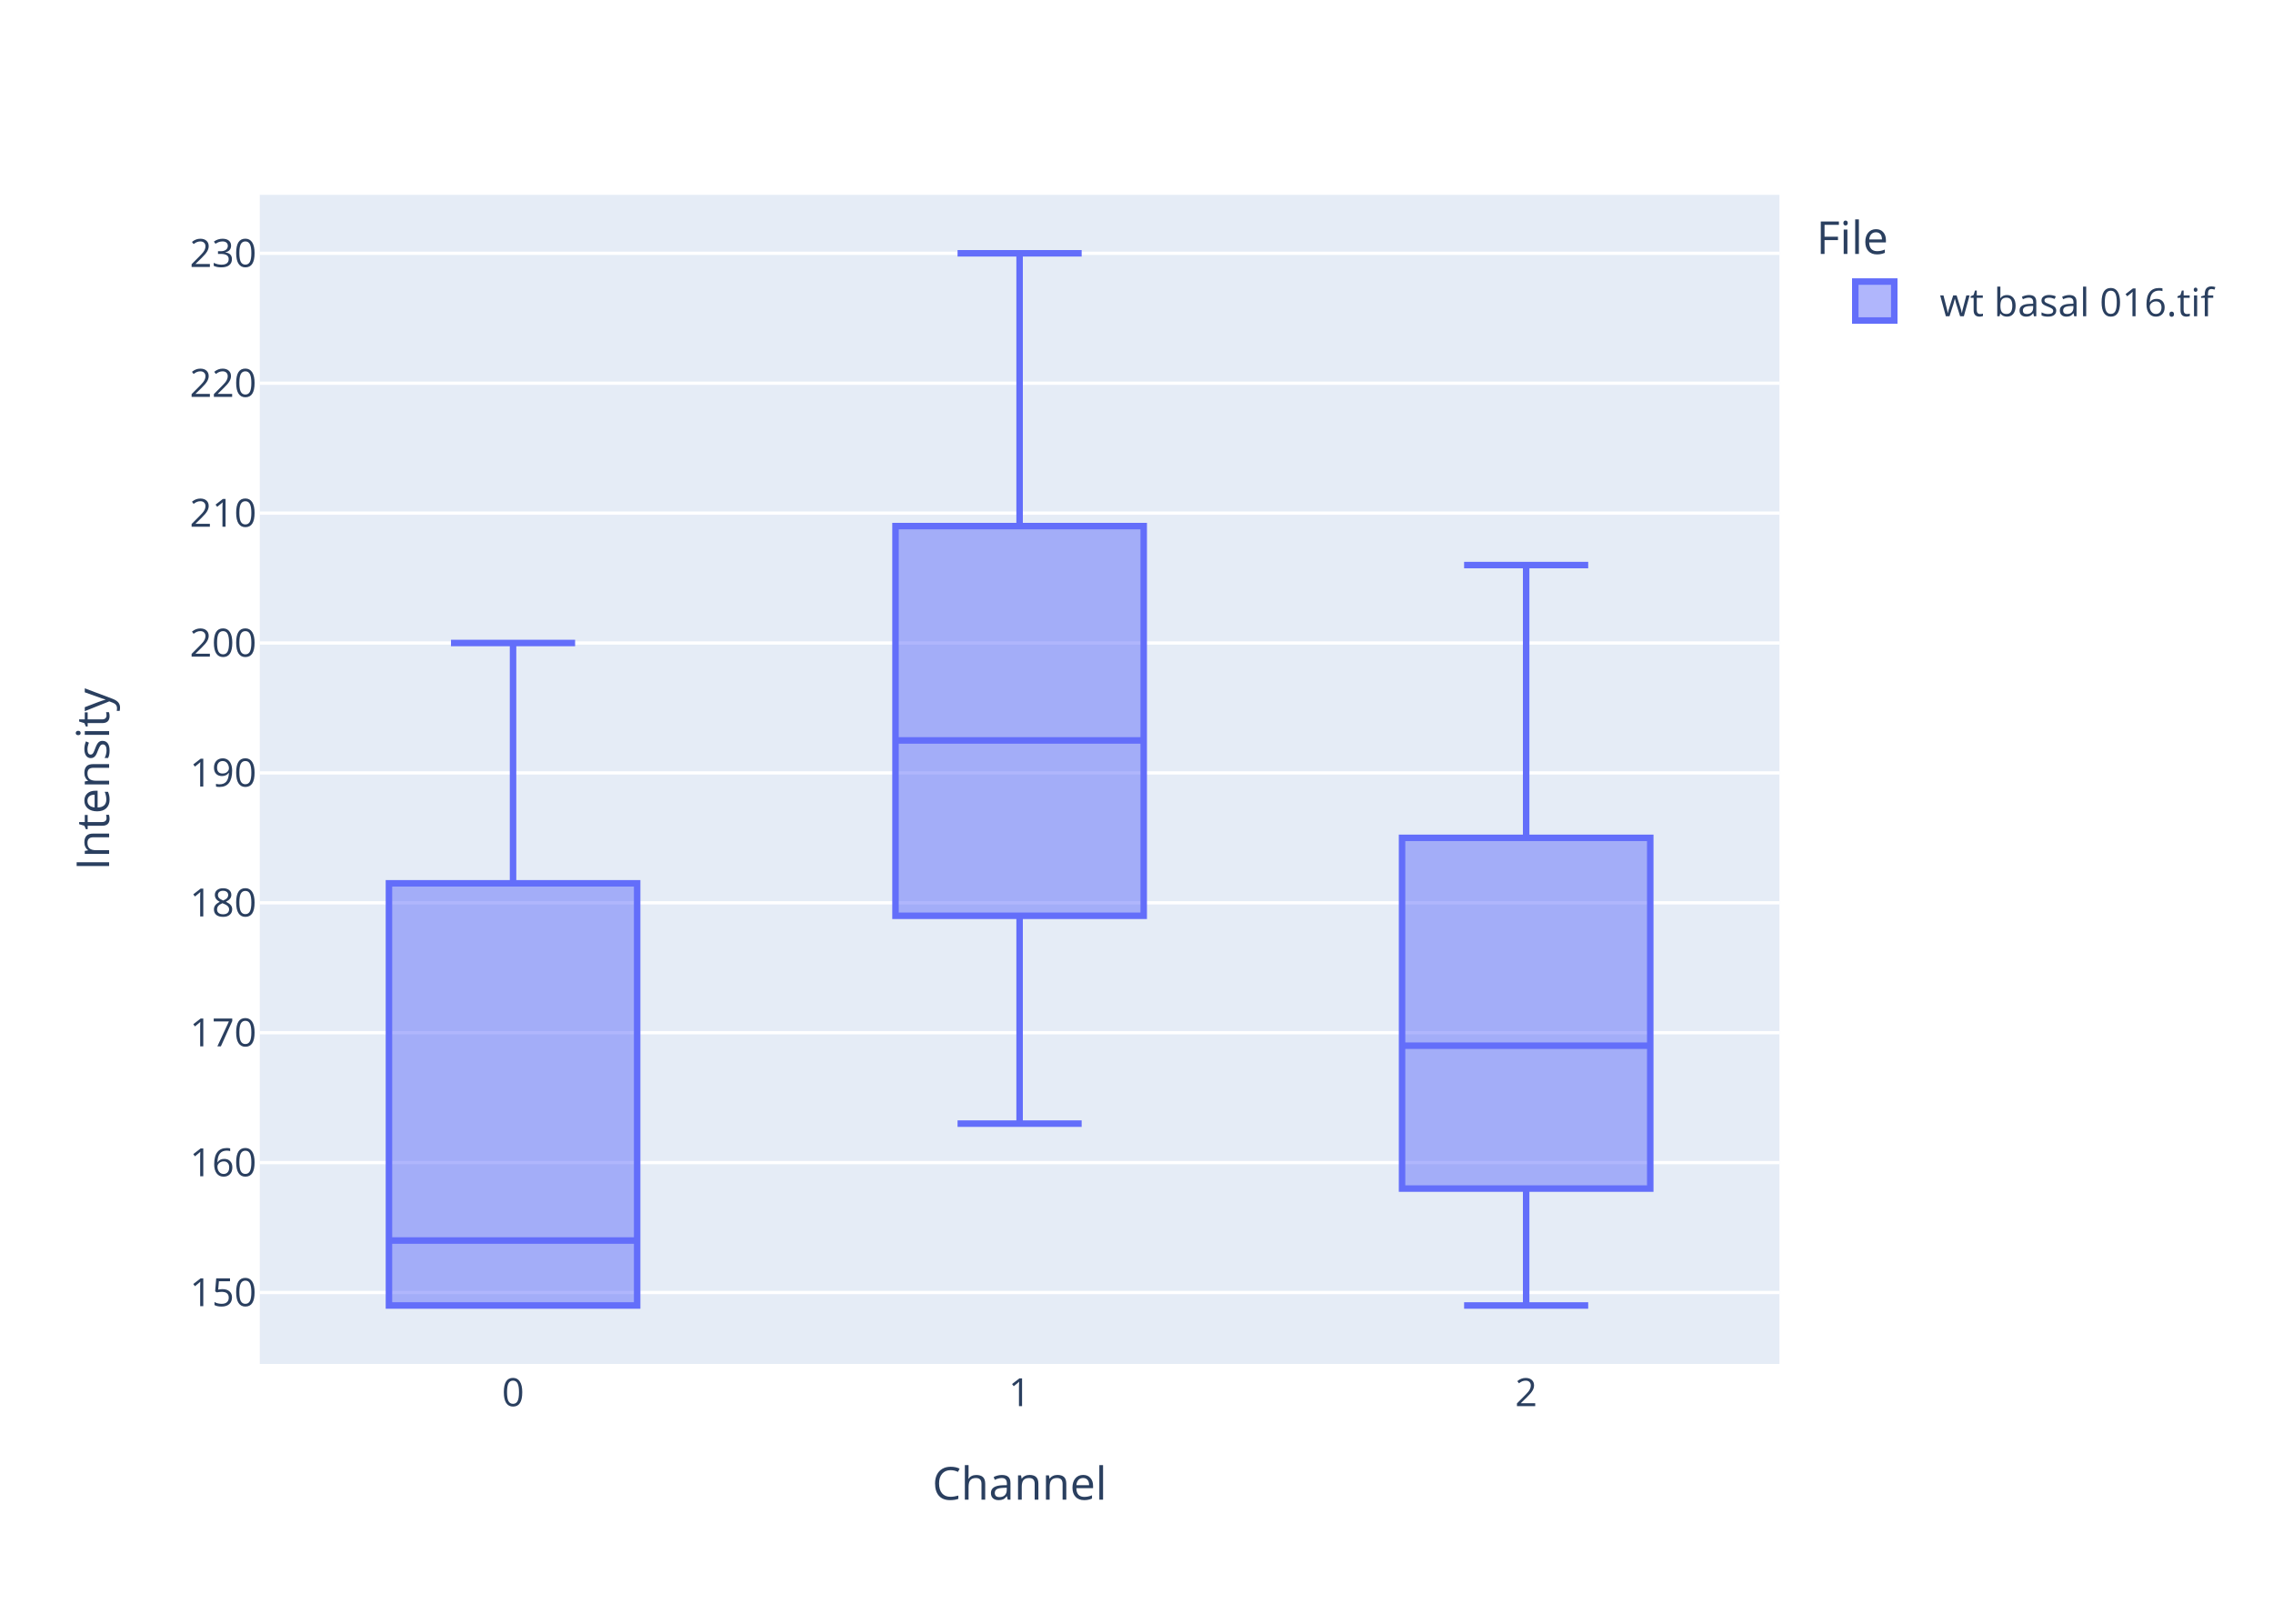
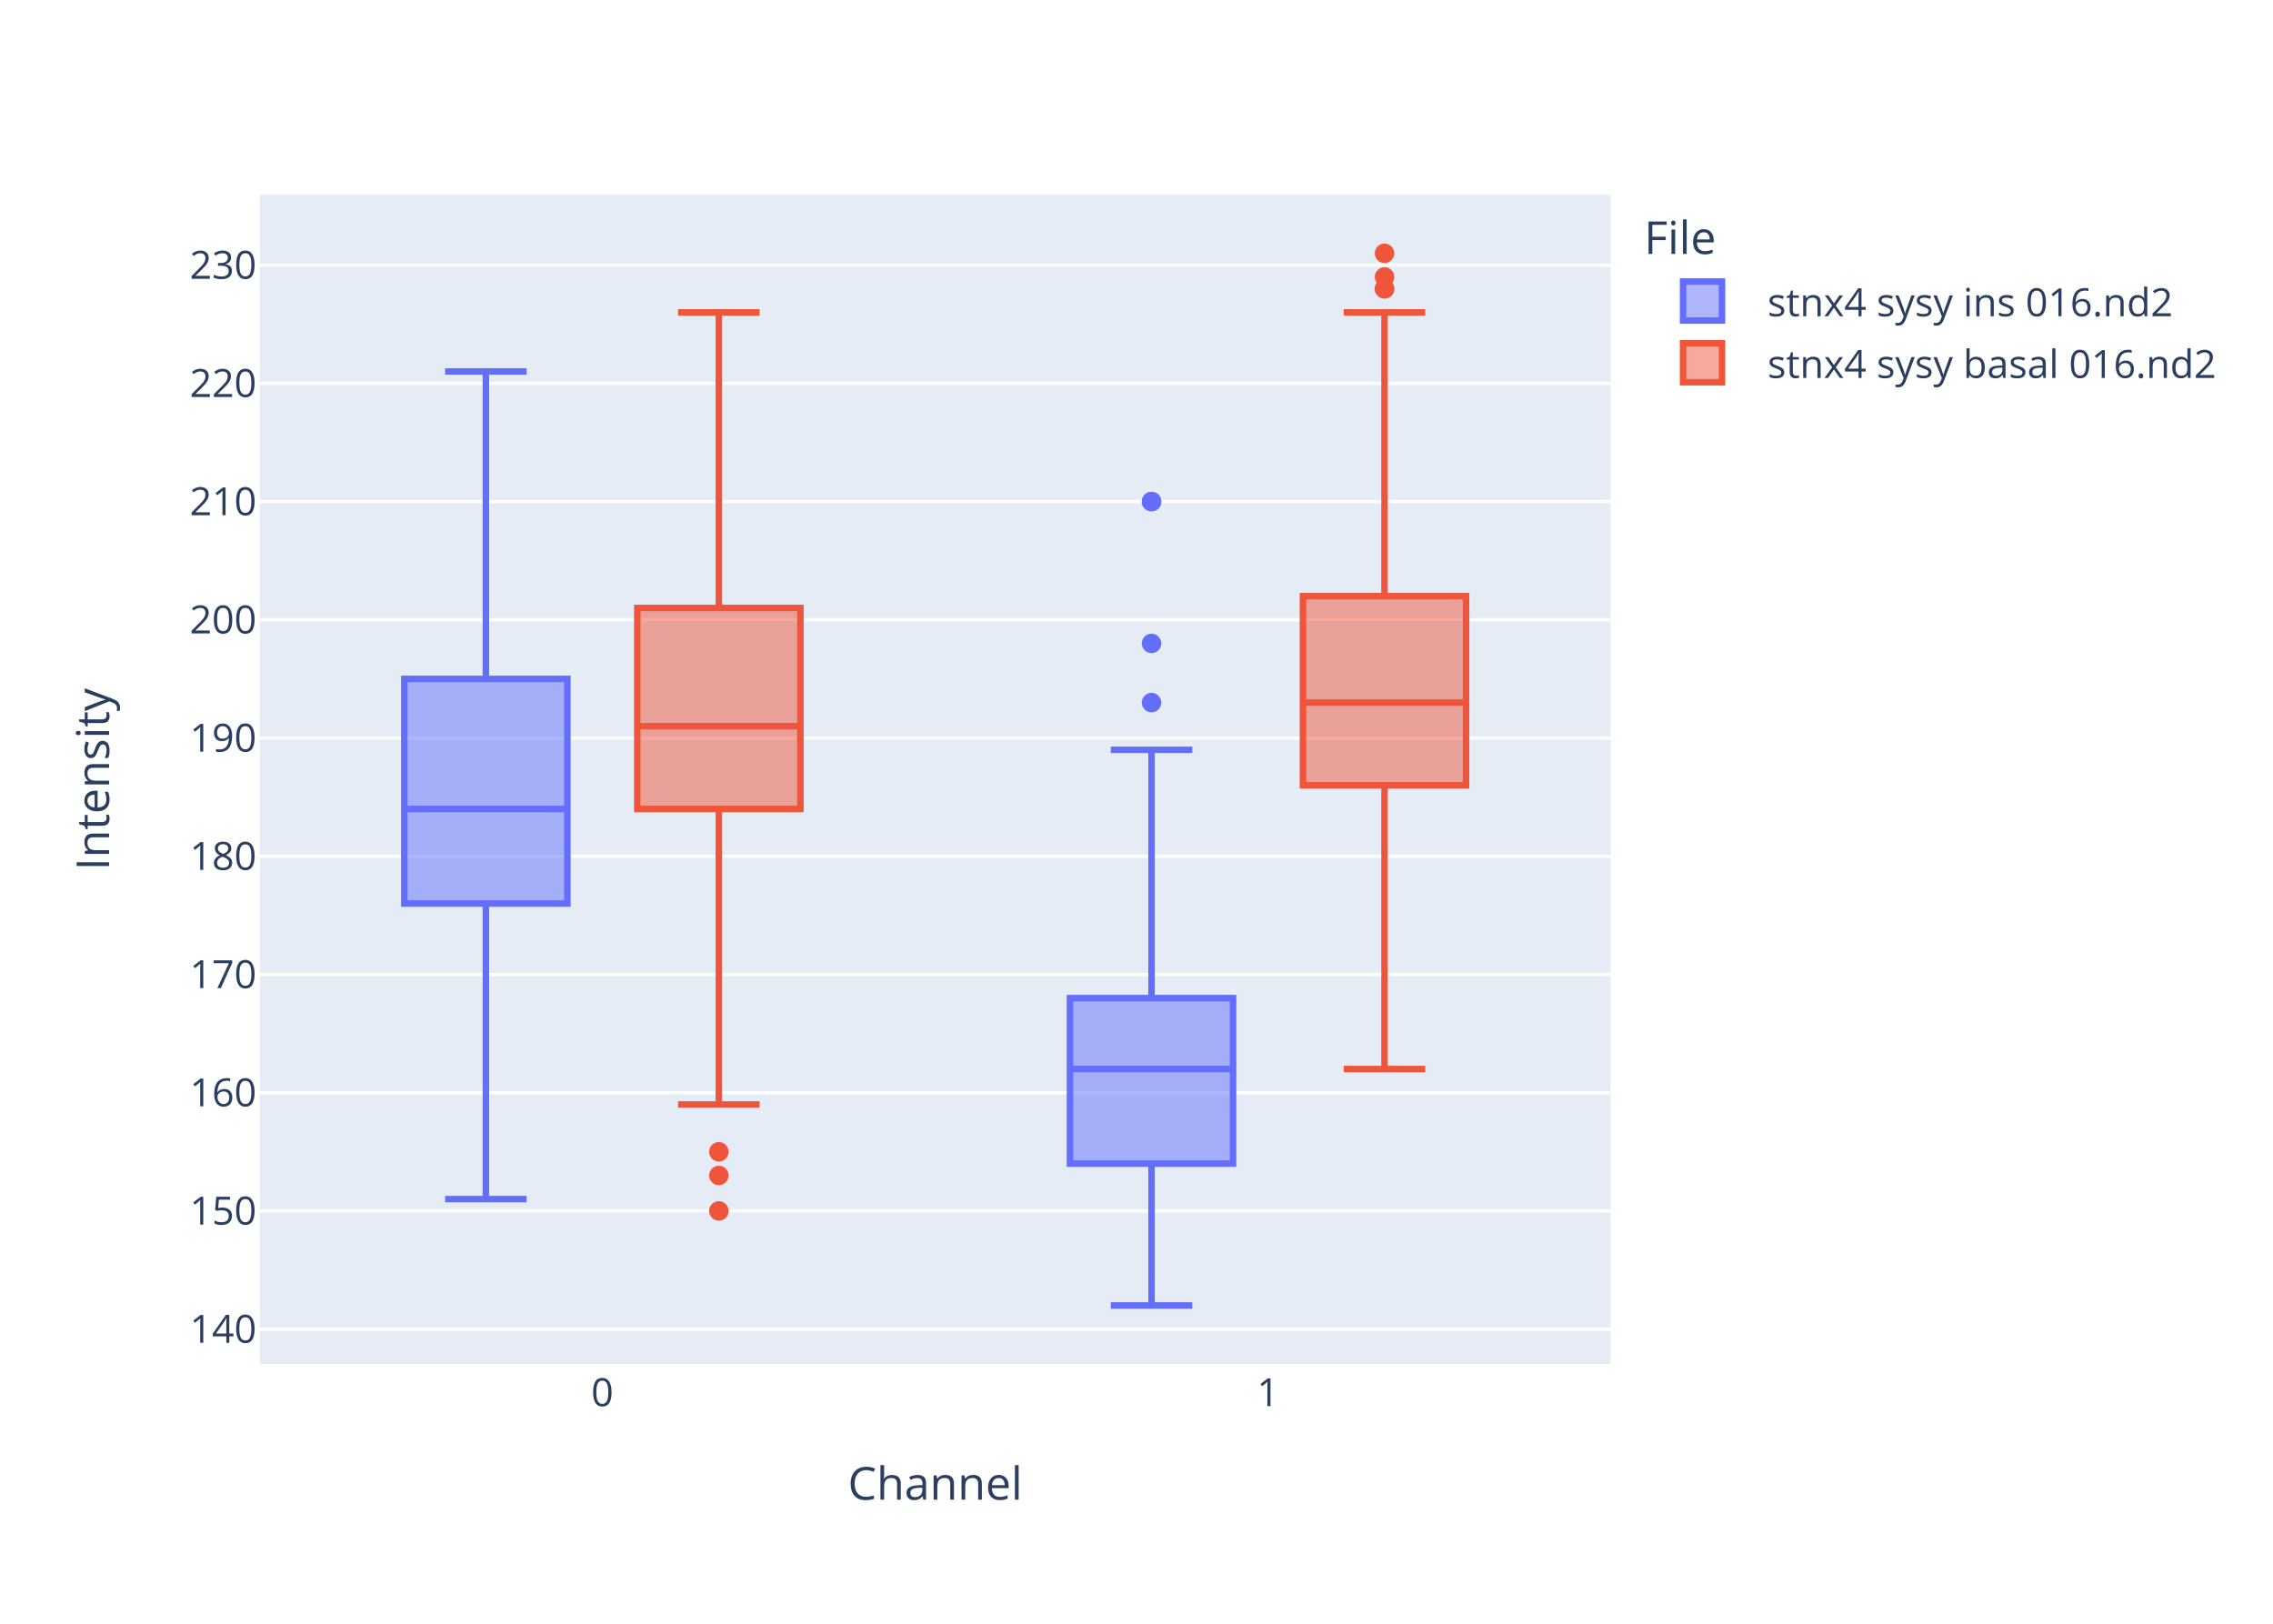
<svg xmlns="http://www.w3.org/2000/svg" class="main-svg" width="700" height="500" style="" viewBox="0 0 700 500">
  <rect x="0" y="0" width="700" height="500" style="fill: rgb(255, 255, 255); fill-opacity: 1;" />
-   <defs id="defs-be031d">
+   <defs id="defs-9a4a1e">
    <g class="clips">
-       <clipPath id="clipbe031dxyplot" class="plotclip">
-         <rect width="468" height="360" />
-       </clipPath>
-       <clipPath class="axesclip" id="clipbe031dx">
-         <rect x="80" y="0" width="468" height="500" />
-       </clipPath>
-       <clipPath class="axesclip" id="clipbe031dy">
+       <clipPath id="clip9a4a1exyplot" class="plotclip">
+         <rect width="416" height="360" />
+       </clipPath>
+       <clipPath class="axesclip" id="clip9a4a1ex">
+         <rect x="80" y="0" width="416" height="500" />
+       </clipPath>
+       <clipPath class="axesclip" id="clip9a4a1ey">
        <rect x="0" y="60" width="700" height="360" />
      </clipPath>
-       <clipPath class="axesclip" id="clipbe031dxy">
-         <rect x="80" y="60" width="468" height="360" />
+       <clipPath class="axesclip" id="clip9a4a1exy">
+         <rect x="80" y="60" width="416" height="360" />
      </clipPath>
    </g>
    <g class="gradients" />
    <g class="patterns" />
  </defs>
  <g class="bglayer">
-     <rect class="bg" x="80" y="60" width="468" height="360" style="fill: rgb(229, 236, 246); fill-opacity: 1; stroke-width: 0;" />
+     <rect class="bg" x="80" y="60" width="416" height="360" style="fill: rgb(229, 236, 246); fill-opacity: 1; stroke-width: 0;" />
  </g>
  <g class="layer-below">
    <g class="imagelayer" />
    <g class="shapelayer" />
  </g>
  <g class="cartesianlayer">
    <g class="subplot xy">
      <g class="layer-subplot">
        <g class="shapelayer" />
        <g class="imagelayer" />
      </g>
      <g class="minor-gridlayer">
        <g class="x" />
        <g class="y" />
      </g>
      <g class="gridlayer">
        <g class="x" />
        <g class="y">
-           <path class="ygrid crisp" transform="translate(0,398)" d="M80,0h468" style="stroke: rgb(255, 255, 255); stroke-opacity: 1; stroke-width: 1px;" />
-           <path class="ygrid crisp" transform="translate(0,358)" d="M80,0h468" style="stroke: rgb(255, 255, 255); stroke-opacity: 1; stroke-width: 1px;" />
-           <path class="ygrid crisp" transform="translate(0,318)" d="M80,0h468" style="stroke: rgb(255, 255, 255); stroke-opacity: 1; stroke-width: 1px;" />
-           <path class="ygrid crisp" transform="translate(0,278)" d="M80,0h468" style="stroke: rgb(255, 255, 255); stroke-opacity: 1; stroke-width: 1px;" />
-           <path class="ygrid crisp" transform="translate(0,238)" d="M80,0h468" style="stroke: rgb(255, 255, 255); stroke-opacity: 1; stroke-width: 1px;" />
-           <path class="ygrid crisp" transform="translate(0,198)" d="M80,0h468" style="stroke: rgb(255, 255, 255); stroke-opacity: 1; stroke-width: 1px;" />
-           <path class="ygrid crisp" transform="translate(0,158)" d="M80,0h468" style="stroke: rgb(255, 255, 255); stroke-opacity: 1; stroke-width: 1px;" />
-           <path class="ygrid crisp" transform="translate(0,118)" d="M80,0h468" style="stroke: rgb(255, 255, 255); stroke-opacity: 1; stroke-width: 1px;" />
-           <path class="ygrid crisp" transform="translate(0,78)" d="M80,0h468" style="stroke: rgb(255, 255, 255); stroke-opacity: 1; stroke-width: 1px;" />
+           <path class="ygrid crisp" transform="translate(0,409.28)" d="M80,0h416" style="stroke: rgb(255, 255, 255); stroke-opacity: 1; stroke-width: 1px;" />
+           <path class="ygrid crisp" transform="translate(0,372.88)" d="M80,0h416" style="stroke: rgb(255, 255, 255); stroke-opacity: 1; stroke-width: 1px;" />
+           <path class="ygrid crisp" transform="translate(0,336.47)" d="M80,0h416" style="stroke: rgb(255, 255, 255); stroke-opacity: 1; stroke-width: 1px;" />
+           <path class="ygrid crisp" transform="translate(0,300.07)" d="M80,0h416" style="stroke: rgb(255, 255, 255); stroke-opacity: 1; stroke-width: 1px;" />
+           <path class="ygrid crisp" transform="translate(0,263.66)" d="M80,0h416" style="stroke: rgb(255, 255, 255); stroke-opacity: 1; stroke-width: 1px;" />
+           <path class="ygrid crisp" transform="translate(0,227.26)" d="M80,0h416" style="stroke: rgb(255, 255, 255); stroke-opacity: 1; stroke-width: 1px;" />
+           <path class="ygrid crisp" transform="translate(0,190.85)" d="M80,0h416" style="stroke: rgb(255, 255, 255); stroke-opacity: 1; stroke-width: 1px;" />
+           <path class="ygrid crisp" transform="translate(0,154.45)" d="M80,0h416" style="stroke: rgb(255, 255, 255); stroke-opacity: 1; stroke-width: 1px;" />
+           <path class="ygrid crisp" transform="translate(0,118.04)" d="M80,0h416" style="stroke: rgb(255, 255, 255); stroke-opacity: 1; stroke-width: 1px;" />
+           <path class="ygrid crisp" transform="translate(0,81.64)" d="M80,0h416" style="stroke: rgb(255, 255, 255); stroke-opacity: 1; stroke-width: 1px;" />
        </g>
      </g>
      <g class="zerolinelayer" />
      <path class="xlines-below" />
      <path class="ylines-below" />
      <g class="overlines-below" />
      <g class="xaxislayer-below" />
      <g class="yaxislayer-below" />
      <g class="overaxes-below" />
-       <g class="plot" transform="translate(80,60)" clip-path="url(#clipbe031dxyplot)">
+       <g class="plot" transform="translate(80,60)" clip-path="url(#clip9a4a1exyplot)">
        <g class="boxlayer mlayer">
          <g class="trace boxes" style="opacity: 1;">
-             <path class="box" d="M39.78,322H116.22M39.78,342H116.22V212H39.78ZM78,342V342M78,212V138M58.89,342H97.11M58.89,138H97.11" style="vector-effect: non-scaling-stroke; stroke-width: 2px; stroke: rgb(99, 110, 250); stroke-opacity: 1; fill: rgb(99, 110, 250); fill-opacity: 0.5;" />
-             <path class="box" d="M195.78,168H272.22M195.78,222H272.22V102H195.78ZM234,222V286M234,102V18M214.89,286H253.11M214.89,18H253.11" style="vector-effect: non-scaling-stroke; stroke-width: 2px; stroke: rgb(99, 110, 250); stroke-opacity: 1; fill: rgb(99, 110, 250); fill-opacity: 0.5;" />
-             <path class="box" d="M351.78,262H428.22M351.78,306H428.22V198H351.78ZM390,306V342M390,198V114M370.89,342H409.11M370.89,114H409.11" style="vector-effect: non-scaling-stroke; stroke-width: 2px; stroke: rgb(99, 110, 250); stroke-opacity: 1; fill: rgb(99, 110, 250); fill-opacity: 0.5;" />
+             <path class="box" d="M44.51,189.1H94.74M44.51,218.22H94.74V149.06H44.51ZM69.63,218.22V309.24M69.63,149.06V54.4M57.07,309.24H82.18M57.07,54.4H82.18" style="vector-effect: non-scaling-stroke; stroke-width: 2px; stroke: rgb(99, 110, 250); stroke-opacity: 1; fill: rgb(99, 110, 250); fill-opacity: 0.5;" />
+             <path class="box" d="M249.51,269.19H299.74M249.51,298.31H299.74V247.35H249.51ZM274.63,298.31V342M274.63,247.35V170.9M262.07,342H287.18M262.07,170.9H287.18" style="vector-effect: non-scaling-stroke; stroke-width: 2px; stroke: rgb(99, 110, 250); stroke-opacity: 1; fill: rgb(99, 110, 250); fill-opacity: 0.5;" />
            <g class="points" />
-             <g class="points" />
-             <g class="points" />
+             <g class="points">
+               <path class="point" transform="translate(274.63,156.34)" d="M3,0A3,3 0 1,1 0,-3A3,3 0 0,1 3,0Z" style="opacity: 1; stroke-width: 0px; fill: rgb(99, 110, 250); fill-opacity: 1;" />
+               <path class="point" transform="translate(274.63,138.13)" d="M3,0A3,3 0 1,1 0,-3A3,3 0 0,1 3,0Z" style="opacity: 1; stroke-width: 0px; fill: rgb(99, 110, 250); fill-opacity: 1;" />
+               <path class="point" transform="translate(274.63,94.45)" d="M3,0A3,3 0 1,1 0,-3A3,3 0 0,1 3,0Z" style="opacity: 1; stroke-width: 0px; fill: rgb(99, 110, 250); fill-opacity: 1;" />
+               <path class="point" transform="translate(274.63,94.45)" d="M3,0A3,3 0 1,1 0,-3A3,3 0 0,1 3,0Z" style="opacity: 1; stroke-width: 0px; fill: rgb(99, 110, 250); fill-opacity: 1;" />
+             </g>
+           </g>
+           <g class="trace boxes" style="opacity: 1;">
+             <path class="box" d="M116.26,163.62H166.49M116.26,189.1H166.49V127.21H116.26ZM141.38,189.1V280.11M141.38,127.21V36.2M128.82,280.11H153.93M128.82,36.2H153.93" style="vector-effect: non-scaling-stroke; stroke-width: 2px; stroke: rgb(239, 85, 59); stroke-opacity: 1; fill: rgb(239, 85, 59); fill-opacity: 0.5;" />
+             <path class="box" d="M321.26,156.34H371.49M321.26,181.82H371.49V123.57H321.26ZM346.38,181.82V269.19M346.38,123.57V36.2M333.82,269.19H358.93M333.82,36.2H358.93" style="vector-effect: non-scaling-stroke; stroke-width: 2px; stroke: rgb(239, 85, 59); stroke-opacity: 1; fill: rgb(239, 85, 59); fill-opacity: 0.5;" />
+             <g class="points">
+               <path class="point" transform="translate(141.38,312.88)" d="M3,0A3,3 0 1,1 0,-3A3,3 0 0,1 3,0Z" style="opacity: 1; stroke-width: 0px; fill: rgb(239, 85, 59); fill-opacity: 1;" />
+               <path class="point" transform="translate(141.38,301.96)" d="M3,0A3,3 0 1,1 0,-3A3,3 0 0,1 3,0Z" style="opacity: 1; stroke-width: 0px; fill: rgb(239, 85, 59); fill-opacity: 1;" />
+               <path class="point" transform="translate(141.38,294.67)" d="M3,0A3,3 0 1,1 0,-3A3,3 0 0,1 3,0Z" style="opacity: 1; stroke-width: 0px; fill: rgb(239, 85, 59); fill-opacity: 1;" />
+             </g>
+             <g class="points">
+               <path class="point" transform="translate(346.38,28.92)" d="M3,0A3,3 0 1,1 0,-3A3,3 0 0,1 3,0Z" style="opacity: 1; stroke-width: 0px; fill: rgb(239, 85, 59); fill-opacity: 1;" />
+               <path class="point" transform="translate(346.38,28.92)" d="M3,0A3,3 0 1,1 0,-3A3,3 0 0,1 3,0Z" style="opacity: 1; stroke-width: 0px; fill: rgb(239, 85, 59); fill-opacity: 1;" />
+               <path class="point" transform="translate(346.38,25.28)" d="M3,0A3,3 0 1,1 0,-3A3,3 0 0,1 3,0Z" style="opacity: 1; stroke-width: 0px; fill: rgb(239, 85, 59); fill-opacity: 1;" />
+               <path class="point" transform="translate(346.38,18)" d="M3,0A3,3 0 1,1 0,-3A3,3 0 0,1 3,0Z" style="opacity: 1; stroke-width: 0px; fill: rgb(239, 85, 59); fill-opacity: 1;" />
+             </g>
          </g>
        </g>
      </g>
      <g class="overplot" />
      <path class="xlines-above crisp" d="M0,0" style="fill: none;" />
      <path class="ylines-above crisp" d="M0,0" style="fill: none;" />
      <g class="overlines-above" />
      <g class="xaxislayer-above">
        <g class="xtick">
-           <text text-anchor="middle" x="0" y="433" transform="translate(158,0)" style="font-family: 'Open Sans', verdana, arial, sans-serif; font-size: 12px; fill: rgb(42, 63, 95); fill-opacity: 1; white-space: pre; opacity: 1;">0</text>
+           <text text-anchor="middle" x="0" y="433" transform="translate(185.5,0)" style="font-family: 'Open Sans', verdana, arial, sans-serif; font-size: 12px; fill: rgb(42, 63, 95); fill-opacity: 1; white-space: pre; opacity: 1;">0</text>
        </g>
        <g class="xtick">
-           <text text-anchor="middle" x="0" y="433" style="font-family: 'Open Sans', verdana, arial, sans-serif; font-size: 12px; fill: rgb(42, 63, 95); fill-opacity: 1; white-space: pre; opacity: 1;" transform="translate(314,0)">1</text>
-         </g>
-         <g class="xtick">
-           <text text-anchor="middle" x="0" y="433" style="font-family: 'Open Sans', verdana, arial, sans-serif; font-size: 12px; fill: rgb(42, 63, 95); fill-opacity: 1; white-space: pre; opacity: 1;" transform="translate(470,0)">2</text>
+           <text text-anchor="middle" x="0" y="433" style="font-family: 'Open Sans', verdana, arial, sans-serif; font-size: 12px; fill: rgb(42, 63, 95); fill-opacity: 1; white-space: pre; opacity: 1;" transform="translate(390.5,0)">1</text>
        </g>
      </g>
      <g class="yaxislayer-above">
        <g class="ytick">
-           <text text-anchor="end" x="79" y="4.2" transform="translate(0,398)" style="font-family: 'Open Sans', verdana, arial, sans-serif; font-size: 12px; fill: rgb(42, 63, 95); fill-opacity: 1; white-space: pre; opacity: 1;">150</text>
-         </g>
-         <g class="ytick">
-           <text text-anchor="end" x="79" y="4.2" style="font-family: 'Open Sans', verdana, arial, sans-serif; font-size: 12px; fill: rgb(42, 63, 95); fill-opacity: 1; white-space: pre; opacity: 1;" transform="translate(0,358)">160</text>
-         </g>
-         <g class="ytick">
-           <text text-anchor="end" x="79" y="4.2" style="font-family: 'Open Sans', verdana, arial, sans-serif; font-size: 12px; fill: rgb(42, 63, 95); fill-opacity: 1; white-space: pre; opacity: 1;" transform="translate(0,318)">170</text>
-         </g>
-         <g class="ytick">
-           <text text-anchor="end" x="79" y="4.2" style="font-family: 'Open Sans', verdana, arial, sans-serif; font-size: 12px; fill: rgb(42, 63, 95); fill-opacity: 1; white-space: pre; opacity: 1;" transform="translate(0,278)">180</text>
-         </g>
-         <g class="ytick">
-           <text text-anchor="end" x="79" y="4.2" style="font-family: 'Open Sans', verdana, arial, sans-serif; font-size: 12px; fill: rgb(42, 63, 95); fill-opacity: 1; white-space: pre; opacity: 1;" transform="translate(0,238)">190</text>
-         </g>
-         <g class="ytick">
-           <text text-anchor="end" x="79" y="4.2" style="font-family: 'Open Sans', verdana, arial, sans-serif; font-size: 12px; fill: rgb(42, 63, 95); fill-opacity: 1; white-space: pre; opacity: 1;" transform="translate(0,198)">200</text>
-         </g>
-         <g class="ytick">
-           <text text-anchor="end" x="79" y="4.2" style="font-family: 'Open Sans', verdana, arial, sans-serif; font-size: 12px; fill: rgb(42, 63, 95); fill-opacity: 1; white-space: pre; opacity: 1;" transform="translate(0,158)">210</text>
-         </g>
-         <g class="ytick">
-           <text text-anchor="end" x="79" y="4.2" style="font-family: 'Open Sans', verdana, arial, sans-serif; font-size: 12px; fill: rgb(42, 63, 95); fill-opacity: 1; white-space: pre; opacity: 1;" transform="translate(0,118)">220</text>
-         </g>
-         <g class="ytick">
-           <text text-anchor="end" x="79" y="4.2" style="font-family: 'Open Sans', verdana, arial, sans-serif; font-size: 12px; fill: rgb(42, 63, 95); fill-opacity: 1; white-space: pre; opacity: 1;" transform="translate(0,78)">230</text>
+           <text text-anchor="end" x="79" y="4.2" transform="translate(0,409.28)" style="font-family: 'Open Sans', verdana, arial, sans-serif; font-size: 12px; fill: rgb(42, 63, 95); fill-opacity: 1; white-space: pre; opacity: 1;">140</text>
+         </g>
+         <g class="ytick">
+           <text text-anchor="end" x="79" y="4.2" style="font-family: 'Open Sans', verdana, arial, sans-serif; font-size: 12px; fill: rgb(42, 63, 95); fill-opacity: 1; white-space: pre; opacity: 1;" transform="translate(0,372.88)">150</text>
+         </g>
+         <g class="ytick">
+           <text text-anchor="end" x="79" y="4.2" style="font-family: 'Open Sans', verdana, arial, sans-serif; font-size: 12px; fill: rgb(42, 63, 95); fill-opacity: 1; white-space: pre; opacity: 1;" transform="translate(0,336.47)">160</text>
+         </g>
+         <g class="ytick">
+           <text text-anchor="end" x="79" y="4.2" style="font-family: 'Open Sans', verdana, arial, sans-serif; font-size: 12px; fill: rgb(42, 63, 95); fill-opacity: 1; white-space: pre; opacity: 1;" transform="translate(0,300.07)">170</text>
+         </g>
+         <g class="ytick">
+           <text text-anchor="end" x="79" y="4.2" style="font-family: 'Open Sans', verdana, arial, sans-serif; font-size: 12px; fill: rgb(42, 63, 95); fill-opacity: 1; white-space: pre; opacity: 1;" transform="translate(0,263.66)">180</text>
+         </g>
+         <g class="ytick">
+           <text text-anchor="end" x="79" y="4.2" style="font-family: 'Open Sans', verdana, arial, sans-serif; font-size: 12px; fill: rgb(42, 63, 95); fill-opacity: 1; white-space: pre; opacity: 1;" transform="translate(0,227.26)">190</text>
+         </g>
+         <g class="ytick">
+           <text text-anchor="end" x="79" y="4.2" style="font-family: 'Open Sans', verdana, arial, sans-serif; font-size: 12px; fill: rgb(42, 63, 95); fill-opacity: 1; white-space: pre; opacity: 1;" transform="translate(0,190.85)">200</text>
+         </g>
+         <g class="ytick">
+           <text text-anchor="end" x="79" y="4.2" style="font-family: 'Open Sans', verdana, arial, sans-serif; font-size: 12px; fill: rgb(42, 63, 95); fill-opacity: 1; white-space: pre; opacity: 1;" transform="translate(0,154.45)">210</text>
+         </g>
+         <g class="ytick">
+           <text text-anchor="end" x="79" y="4.2" style="font-family: 'Open Sans', verdana, arial, sans-serif; font-size: 12px; fill: rgb(42, 63, 95); fill-opacity: 1; white-space: pre; opacity: 1;" transform="translate(0,118.04)">220</text>
+         </g>
+         <g class="ytick">
+           <text text-anchor="end" x="79" y="4.2" style="font-family: 'Open Sans', verdana, arial, sans-serif; font-size: 12px; fill: rgb(42, 63, 95); fill-opacity: 1; white-space: pre; opacity: 1;" transform="translate(0,81.64)">230</text>
        </g>
      </g>
      <g class="overaxes-above" />
    </g>
  </g>
  <g class="polarlayer" />
  <g class="smithlayer" />
  <g class="ternarylayer" />
  <g class="geolayer" />
  <g class="funnelarealayer" />
  <g class="pielayer" />
  <g class="iciclelayer" />
  <g class="treemaplayer" />
  <g class="sunburstlayer" />
  <g class="glimages" />
-   <defs id="topdefs-be031d">
+   <defs id="topdefs-9a4a1e">
    <g class="clips" />
-     <clipPath id="legendbe031d">
-       <rect width="131" height="48" x="0" y="0" />
+     <clipPath id="legend9a4a1e">
+       <rect width="184" height="67" x="0" y="0" />
    </clipPath>
  </defs>
  <g class="layer-above">
    <g class="imagelayer" />
    <g class="shapelayer" />
  </g>
  <g class="infolayer">
-     <g class="legend" pointer-events="all" transform="translate(557.36,60)">
-       <rect class="bg" shape-rendering="crispEdges" width="131" height="48" x="0" y="0" style="stroke: rgb(68, 68, 68); stroke-opacity: 1; fill: rgb(255, 255, 255); fill-opacity: 1; stroke-width: 0px;" />
-       <g class="scrollbox" transform="" clip-path="url(#legendbe031d)">
+     <g class="legend" pointer-events="all" transform="translate(504.32,60)">
+       <rect class="bg" shape-rendering="crispEdges" width="184" height="67" x="0" y="0" style="stroke: rgb(68, 68, 68); stroke-opacity: 1; fill: rgb(255, 255, 255); fill-opacity: 1; stroke-width: 0px;" />
+       <g class="scrollbox" transform="" clip-path="url(#legend9a4a1e)">
        <text class="legendtitletext" text-anchor="start" x="2" y="18.2" style="font-family: 'Open Sans', verdana, arial, sans-serif; font-size: 14px; fill: rgb(42, 63, 95); fill-opacity: 1; white-space: pre;">File</text>
        <g class="groups" transform="">
          <g class="traces" transform="translate(0,32.7)" style="opacity: 1;">
-             <text class="legendtext" text-anchor="start" x="40" y="4.68" style="font-family: 'Open Sans', verdana, arial, sans-serif; font-size: 12px; fill: rgb(42, 63, 95); fill-opacity: 1; white-space: pre;">wt basal 016.tif</text>
+             <text class="legendtext" text-anchor="start" x="40" y="4.68" style="font-family: 'Open Sans', verdana, arial, sans-serif; font-size: 12px; fill: rgb(42, 63, 95); fill-opacity: 1; white-space: pre;">stnx4 sysy ins 016.nd2</text>
            <g class="layers" style="opacity: 1;">
              <g class="legendfill" />
              <g class="legendlines" />
              <g class="legendsymbols">
                <g class="legendpoints">
                  <path class="legendbox" d="M6,6H-6V-6H6Z" transform="translate(20,0)" style="stroke-width: 2px; fill: rgb(99, 110, 250); fill-opacity: 0.5; stroke: rgb(99, 110, 250); stroke-opacity: 1;" />
                </g>
              </g>
            </g>
-             <rect class="legendtoggle" x="0" y="-9.5" width="125.328" height="19" style="fill: rgb(0, 0, 0); fill-opacity: 0;" />
+             <rect class="legendtoggle" x="0" y="-9.5" width="178.328" height="19" style="fill: rgb(0, 0, 0); fill-opacity: 0;" />
+           </g>
+         </g>
+         <g class="groups" transform="">
+           <g class="traces" transform="translate(0,51.7)" style="opacity: 1;">
+             <text class="legendtext" text-anchor="start" x="40" y="4.68" style="font-family: 'Open Sans', verdana, arial, sans-serif; font-size: 12px; fill: rgb(42, 63, 95); fill-opacity: 1; white-space: pre;">stnx4 sysy basal 016.nd2</text>
+             <g class="layers" style="opacity: 1;">
+               <g class="legendfill" />
+               <g class="legendlines" />
+               <g class="legendsymbols">
+                 <g class="legendpoints">
+                   <path class="legendbox" d="M6,6H-6V-6H6Z" transform="translate(20,0)" style="stroke-width: 2px; fill: rgb(239, 85, 59); fill-opacity: 0.5; stroke: rgb(239, 85, 59); stroke-opacity: 1;" />
+                 </g>
+               </g>
+             </g>
+             <rect class="legendtoggle" x="0" y="-9.5" width="178.328" height="19" style="fill: rgb(0, 0, 0); fill-opacity: 0;" />
          </g>
        </g>
      </g>
      <rect class="scrollbar" rx="20" ry="3" width="0" height="0" x="0" y="0" style="fill: rgb(128, 139, 164); fill-opacity: 1;" />
    </g>
    <g class="g-gtitle" />
    <g class="g-xtitle">
-       <text class="xtitle" x="314" y="461.8" text-anchor="middle" style="font-family: 'Open Sans', verdana, arial, sans-serif; font-size: 14px; fill: rgb(42, 63, 95); opacity: 1; font-weight: normal; white-space: pre;">Channel</text>
+       <text class="xtitle" x="288" y="461.8" text-anchor="middle" style="font-family: 'Open Sans', verdana, arial, sans-serif; font-size: 14px; fill: rgb(42, 63, 95); opacity: 1; font-weight: normal; white-space: pre;">Channel</text>
    </g>
    <g class="g-ytitle">
      <text class="ytitle" transform="rotate(-90,33.60625,240)" x="33.606" y="240" text-anchor="middle" style="font-family: 'Open Sans', verdana, arial, sans-serif; font-size: 14px; fill: rgb(42, 63, 95); opacity: 1; font-weight: normal; white-space: pre;">Intensity</text>
    </g>
  </g>
</svg>
